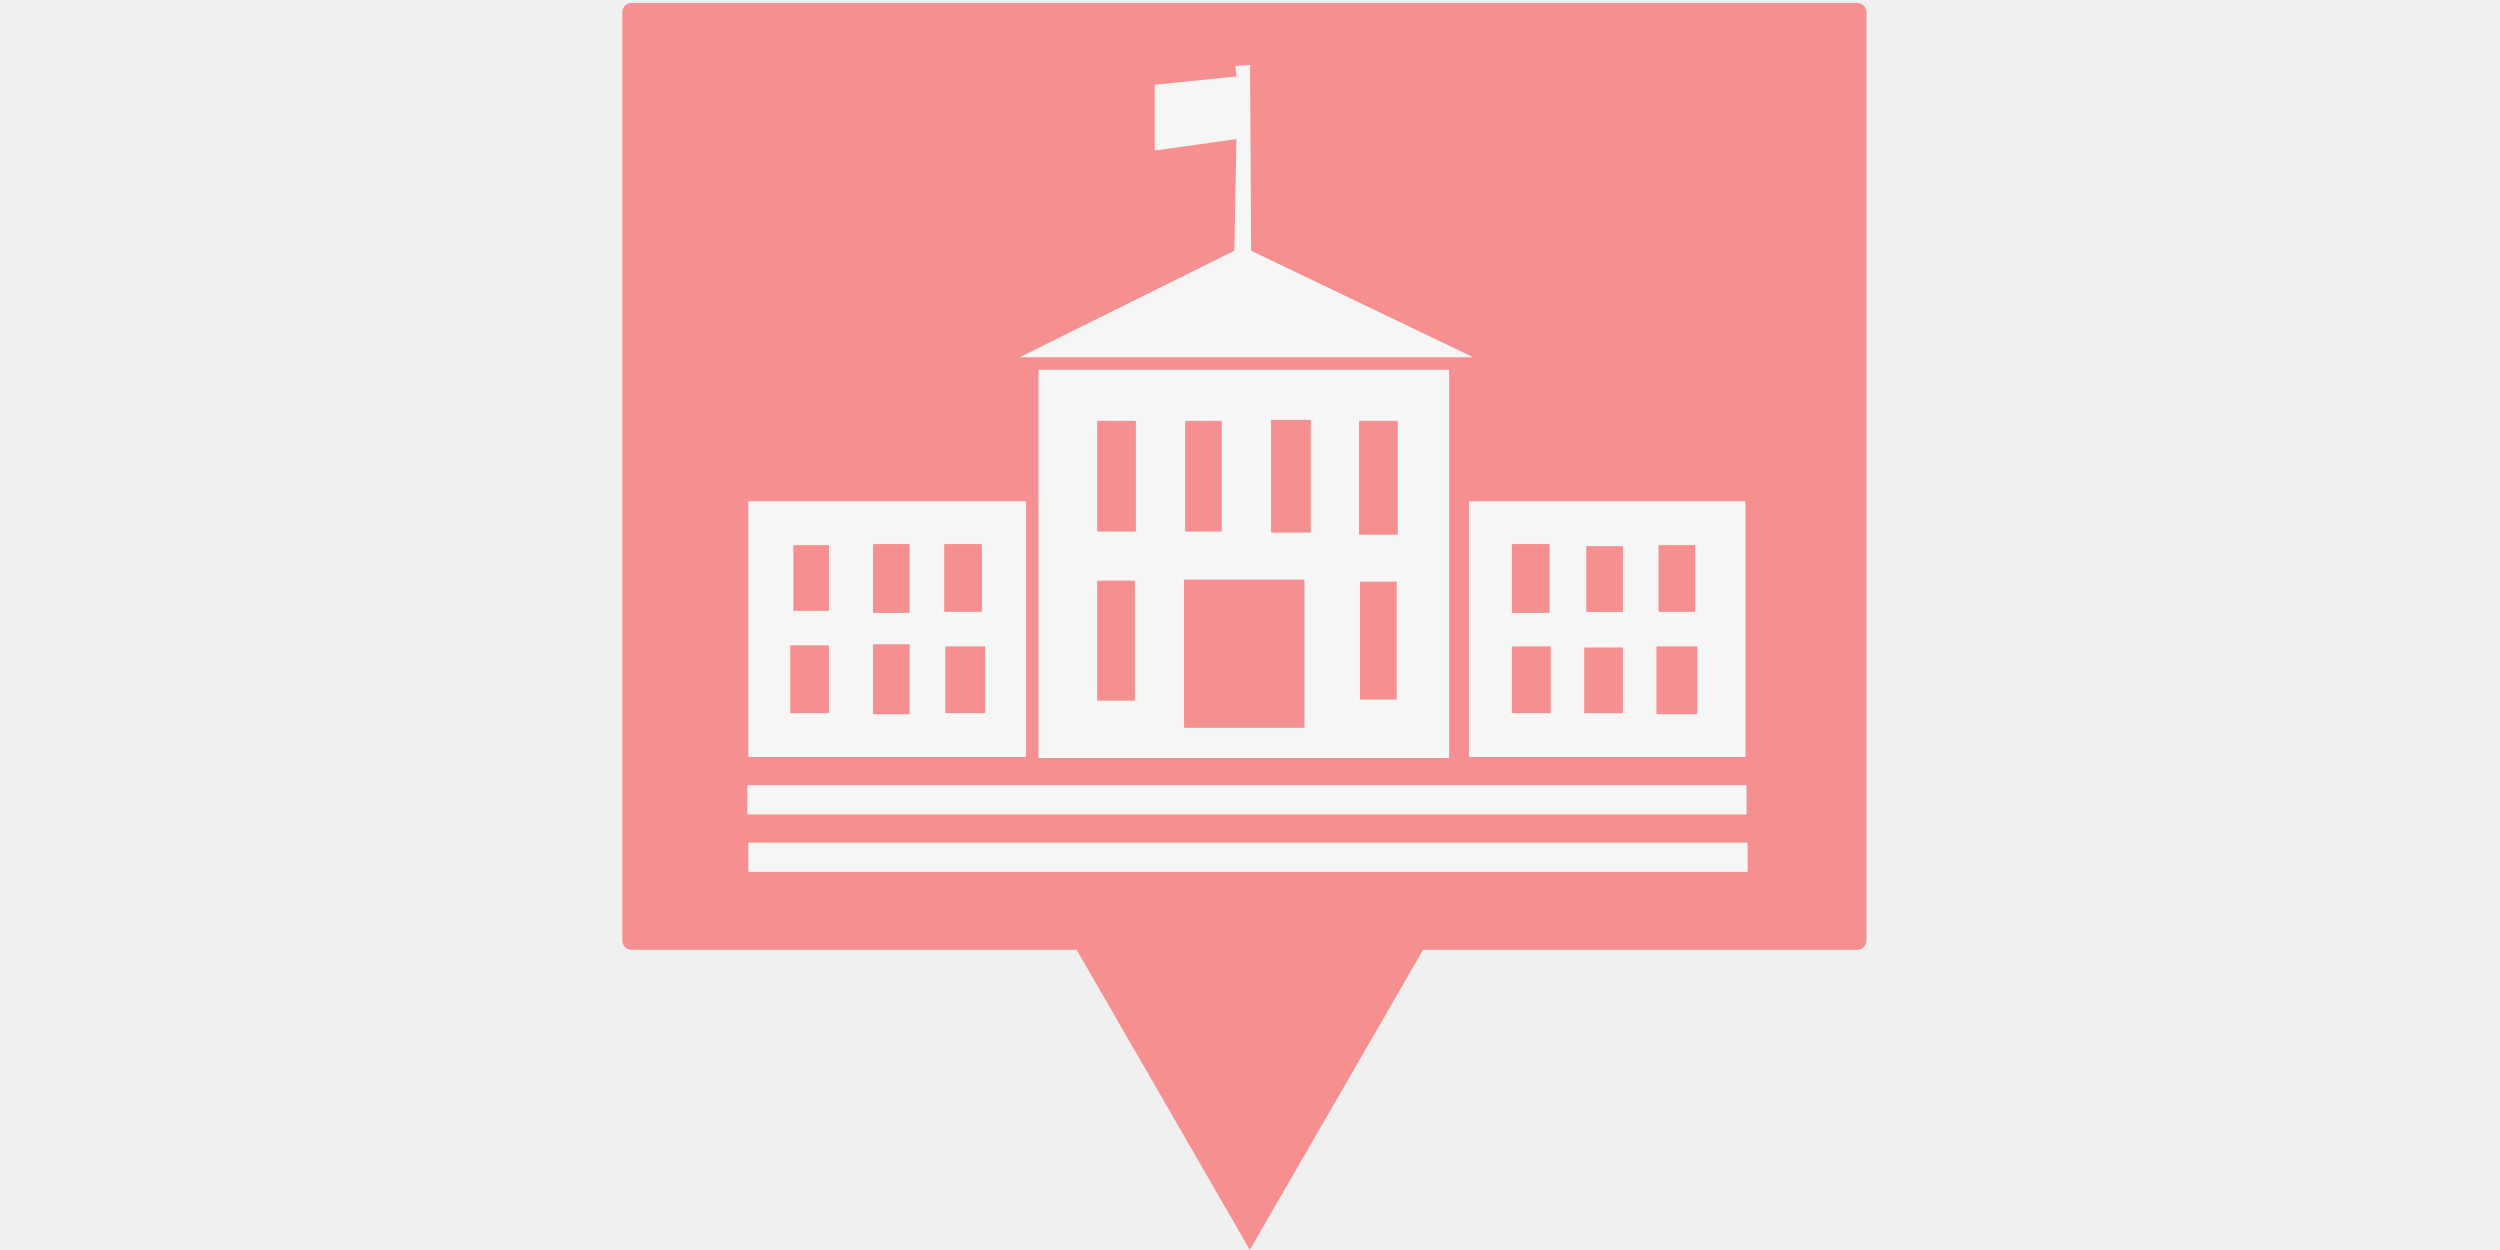
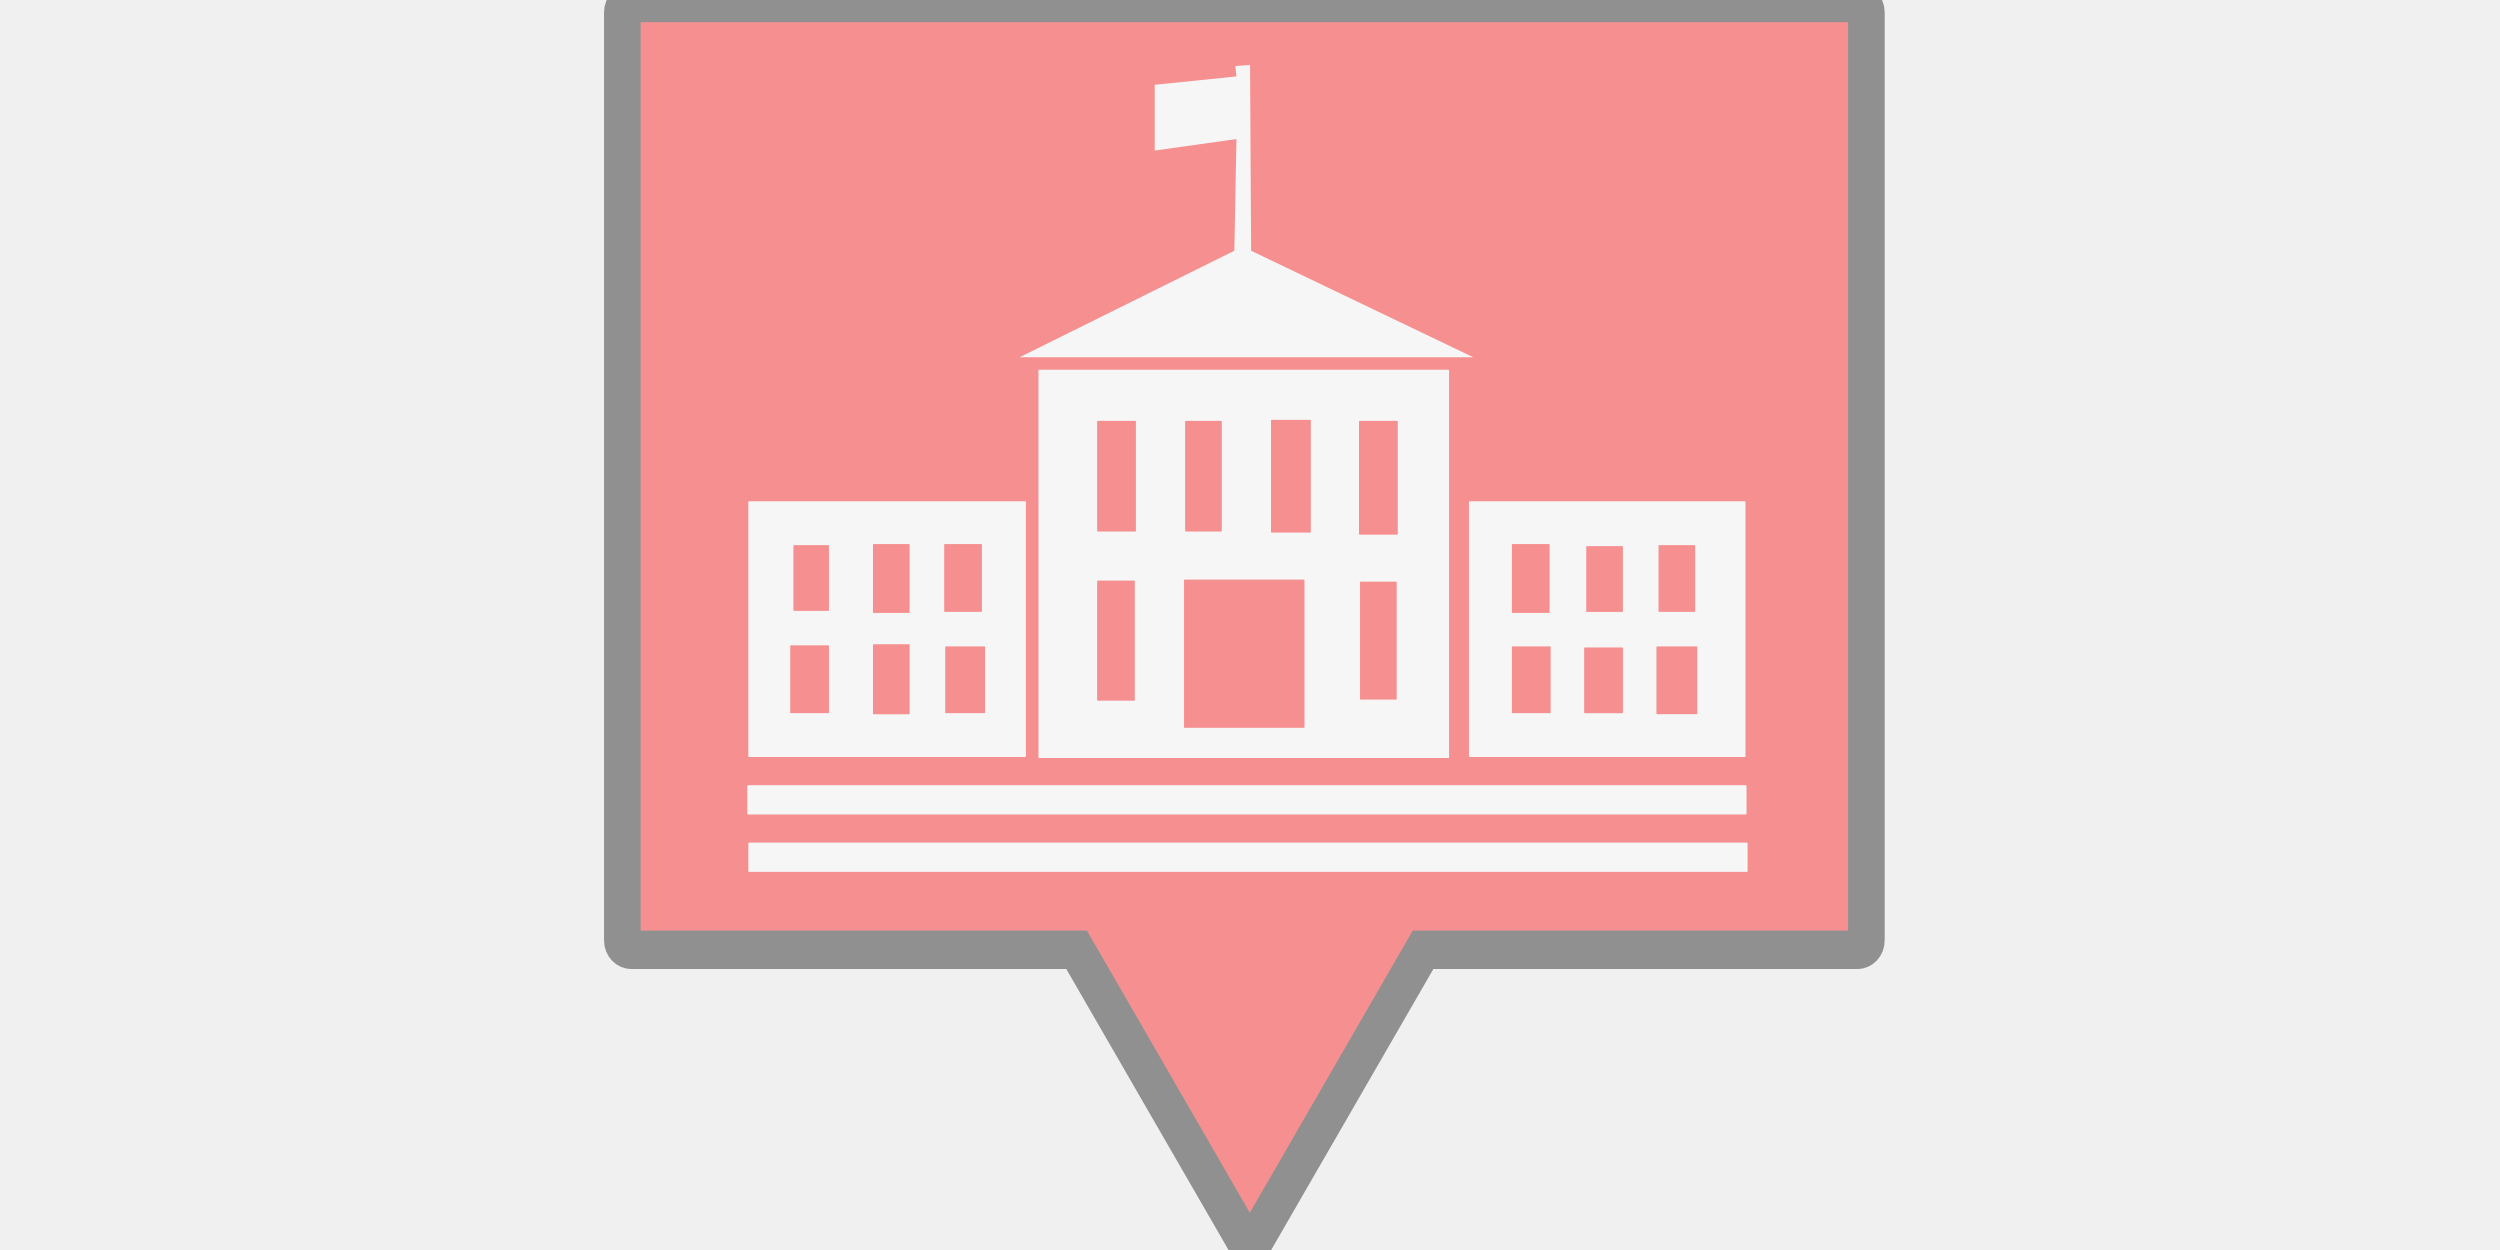
<svg xmlns="http://www.w3.org/2000/svg" width="200" height="100" viewBox="0 0 52.917 26.458" version="1.1" id="svg5">
  <defs id="defs2" />
  <g id="layer1" transform="matrix(0.490789,0,0,0.5150596,12.49652,-2.586433)" style="opacity:0.4">
-     <path id="rect8414" style="fill:#ff0000;stroke-width:0.845" d="M 1.763,5.143 C 1.55,5.143 1.378,5.316 1.378,5.529 V 43.669 c 0,0.214 0.172,0.385 0.385,0.385 H 20.97 l 1.66,2.74 5.811,9.591 5.811,-9.591 1.66,-2.74 h 18.735 c 0.214,0 0.385,-0.172 0.385,-0.385 V 5.529 c 0,-0.214 -0.172,-0.386 -0.385,-0.386 z" />
+     <path id="rect8414" style="fill:#ff0000;stroke-width:1.579;stroke:#000000;stroke-opacity:1;stroke-dasharray:none" d="M 1.763,5.143 C 1.55,5.143 1.378,5.316 1.378,5.529 V 43.669 c 0,0.214 0.172,0.385 0.385,0.385 H 20.97 l 1.66,2.74 5.811,9.591 5.811,-9.591 1.66,-2.74 h 18.735 c 0.214,0 0.385,-0.172 0.385,-0.385 V 5.529 c 0,-0.214 -0.172,-0.386 -0.385,-0.386 z" />
    <path id="rect180" style="fill:#ffffff;stroke-width:0.054" d="m 28.45,7.69 -0.632,0.043 0.045,0.429 -3.524,0.343 v 2.703 l 3.524,-0.472 -0.09,4.59 -9.26,4.376 h 19.56 l -9.577,-4.376 z M 19.352,20.216 c -0.015,0 -0.027,0.011 -0.027,0.025 v 15.907 c 0,0.014 0.012,0.025 0.027,0.025 h 17.654 c 0.015,0 0.027,-0.011 0.027,-0.025 V 20.242 c 0,-0.014 -0.012,-0.025 -0.027,-0.025 z m 10.029,2.059 h 1.663 c 0.015,0 0.027,0.011 0.027,0.026 v 4.582 c 0,0.014 -0.012,0.025 -0.027,0.025 H 29.381 c -0.015,0 -0.027,-0.011 -0.027,-0.025 v -4.582 c 0,-0.014 0.012,-0.026 0.027,-0.026 z m -7.499,0.043 h 1.618 c 0.015,0 0.027,0.011 0.027,0.025 v 4.496 c 0,0.014 -0.012,0.026 -0.027,0.026 h -1.618 c -0.015,0 -0.027,-0.011 -0.027,-0.026 v -4.496 c 0,-0.014 0.012,-0.025 0.027,-0.025 z m 3.795,0 h 1.527 c 0.015,0 0.027,0.011 0.027,0.025 v 4.496 c 0,0.014 -0.012,0.026 -0.027,0.026 h -1.527 c -0.015,0 -0.027,-0.011 -0.027,-0.026 v -4.496 c 0,-0.014 0.012,-0.025 0.027,-0.025 z m 7.499,0 h 1.618 c 0.015,0 0.027,0.011 0.027,0.025 v 4.625 c 0,0.014 -0.012,0.025 -0.027,0.025 h -1.618 c -0.015,0 -0.027,-0.011 -0.027,-0.025 v -4.625 c 0,-0.014 0.012,-0.025 0.027,-0.025 z M 6.839,25.621 c -0.015,0 -0.027,0.011 -0.027,0.025 v 10.459 c 0,0.014 0.012,0.025 0.027,0.025 H 18.756 c 0.015,0 0.027,-0.011 0.027,-0.025 V 25.647 c 0,-0.014 -0.012,-0.025 -0.027,-0.025 z m 31.079,0 c -0.015,0 -0.027,0.011 -0.027,0.025 v 10.459 c 0,0.014 0.012,0.025 0.027,0.025 h 11.872 c 0.015,0 0.027,-0.011 0.027,-0.025 V 25.647 c 0,-0.014 -0.012,-0.025 -0.027,-0.025 z m -25.704,1.759 h 1.527 c 0.015,0 0.027,0.011 0.027,0.025 v 2.78 c 0,0.014 -0.012,0.025 -0.027,0.025 h -1.527 c -0.015,0 -0.027,-0.011 -0.027,-0.025 V 27.406 c 0,-0.014 0.012,-0.025 0.027,-0.025 z m 3.072,0 h 1.573 c 0.015,0 0.027,0.011 0.027,0.025 v 2.737 c 0,0.014 -0.012,0.025 -0.027,0.025 h -1.573 c -0.015,0 -0.027,-0.011 -0.027,-0.025 V 27.406 c 0,-0.014 0.012,-0.025 0.027,-0.025 z m 24.484,0 h 1.573 c 0.015,0 0.027,0.011 0.027,0.025 v 2.78 c 0,0.014 -0.012,0.025 -0.027,0.025 h -1.573 c -0.015,0 -0.027,-0.011 -0.027,-0.025 V 27.406 c 0,-0.014 0.012,-0.025 0.027,-0.025 z m -30.989,0.043 h 1.482 c 0.015,0 0.027,0.011 0.027,0.025 v 2.652 c 0,0.014 -0.012,0.025 -0.027,0.025 H 8.782 c -0.015,0 -0.027,-0.011 -0.027,-0.025 v -2.652 c 0,-0.014 0.012,-0.025 0.027,-0.025 z m 37.313,0 h 1.527 c 0.015,0 0.027,0.011 0.027,0.025 v 2.694 c 0,0.014 -0.012,0.025 -0.027,0.025 h -1.527 c -0.015,0 -0.027,-0.011 -0.027,-0.025 v -2.694 c 0,-0.014 0.012,-0.025 0.027,-0.025 z m -3.117,0.043 h 1.527 c 0.015,0 0.027,0.011 0.027,0.025 v 2.652 c 0,0.014 -0.012,0.025 -0.027,0.025 h -1.527 c -0.015,0 -0.027,-0.011 -0.027,-0.025 v -2.652 c 0,-0.014 0.012,-0.025 0.027,-0.025 z m -17.347,1.373 h 5.141 c 0.015,0 0.027,0.011 0.027,0.025 v 6.041 c 0,0.014 -0.012,0.025 -0.027,0.025 h -5.141 c -0.015,0 -0.027,-0.011 -0.027,-0.025 v -6.041 c 0,-0.014 0.012,-0.026 0.027,-0.026 z m -3.749,0.043 h 1.573 c 0.015,0 0.027,0.011 0.027,0.026 v 4.882 c 0,0.014 -0.012,0.026 -0.027,0.026 h -1.573 c -0.015,0 -0.027,-0.011 -0.027,-0.026 v -4.882 c 0,-0.014 0.012,-0.026 0.027,-0.026 z m 11.339,0.043 h 1.527 c 0.015,0 0.027,0.011 0.027,0.025 v 4.797 c 0,0.014 -0.012,0.026 -0.027,0.026 h -1.527 c -0.015,0 -0.027,-0.011 -0.027,-0.026 v -4.797 c 0,-0.014 0.012,-0.025 0.027,-0.025 z m -21.006,2.574 h 1.527 c 0.015,0 0.027,0.011 0.027,0.026 v 2.823 c 0,0.014 -0.012,0.026 -0.027,0.026 h -1.527 c -0.015,0 -0.027,-0.011 -0.027,-0.026 v -2.823 c 0,-0.014 0.012,-0.026 0.027,-0.026 z m -3.569,0.043 h 1.618 c 0.015,0 0.027,0.011 0.027,0.025 v 2.737 c 0,0.014 -0.012,0.025 -0.027,0.025 H 8.646 c -0.015,0 -0.027,-0.011 -0.027,-0.025 v -2.737 c 0,-0.014 0.012,-0.025 0.027,-0.025 z m 6.686,0.043 h 1.663 c 0.015,0 0.027,0.011 0.027,0.025 v 2.694 c 0,0.014 -0.012,0.025 -0.027,0.025 h -1.663 c -0.015,0 -0.027,-0.011 -0.027,-0.025 v -2.694 c 0,-0.014 0.012,-0.025 0.027,-0.025 z m 24.439,0 h 1.618 c 0.015,0 0.027,0.011 0.027,0.025 v 2.694 c 0,0.014 -0.012,0.025 -0.027,0.025 h -1.618 c -0.015,0 -0.027,-0.011 -0.027,-0.025 v -2.694 c 0,-0.014 0.012,-0.025 0.027,-0.025 z m 6.234,0 h 1.708 c 0.015,0 0.027,0.011 0.027,0.025 v 2.737 c 0,0.014 -0.012,0.026 -0.027,0.026 h -1.708 c -0.015,0 -0.027,-0.011 -0.027,-0.026 v -2.737 c 0,-0.014 0.012,-0.025 0.027,-0.025 z m -3.117,0.043 h 1.618 c 0.015,0 0.027,0.011 0.027,0.025 v 2.652 c 0,0.014 -0.012,0.025 -0.027,0.025 h -1.618 c -0.015,0 -0.027,-0.011 -0.027,-0.025 v -2.652 c 0,-0.014 0.012,-0.025 0.027,-0.025 z M 6.796,37.29 c -0.016,0 -0.029,0.012 -0.029,0.028 v 1.146 c 0,0.015 0.013,0.027 0.029,0.027 H 49.834 c 0.016,0 0.029,-0.012 0.029,-0.027 v -1.146 c 0,-0.015 -0.013,-0.028 -0.029,-0.028 z m 0.045,2.359 c -0.016,0 -0.029,0.012 -0.029,0.028 v 1.146 c 0,0.015 0.013,0.028 0.029,0.028 H 49.879 c 0.016,0 0.029,-0.012 0.029,-0.028 v -1.146 c 0,-0.015 -0.013,-0.028 -0.029,-0.028 z" />
  </g>
</svg>
